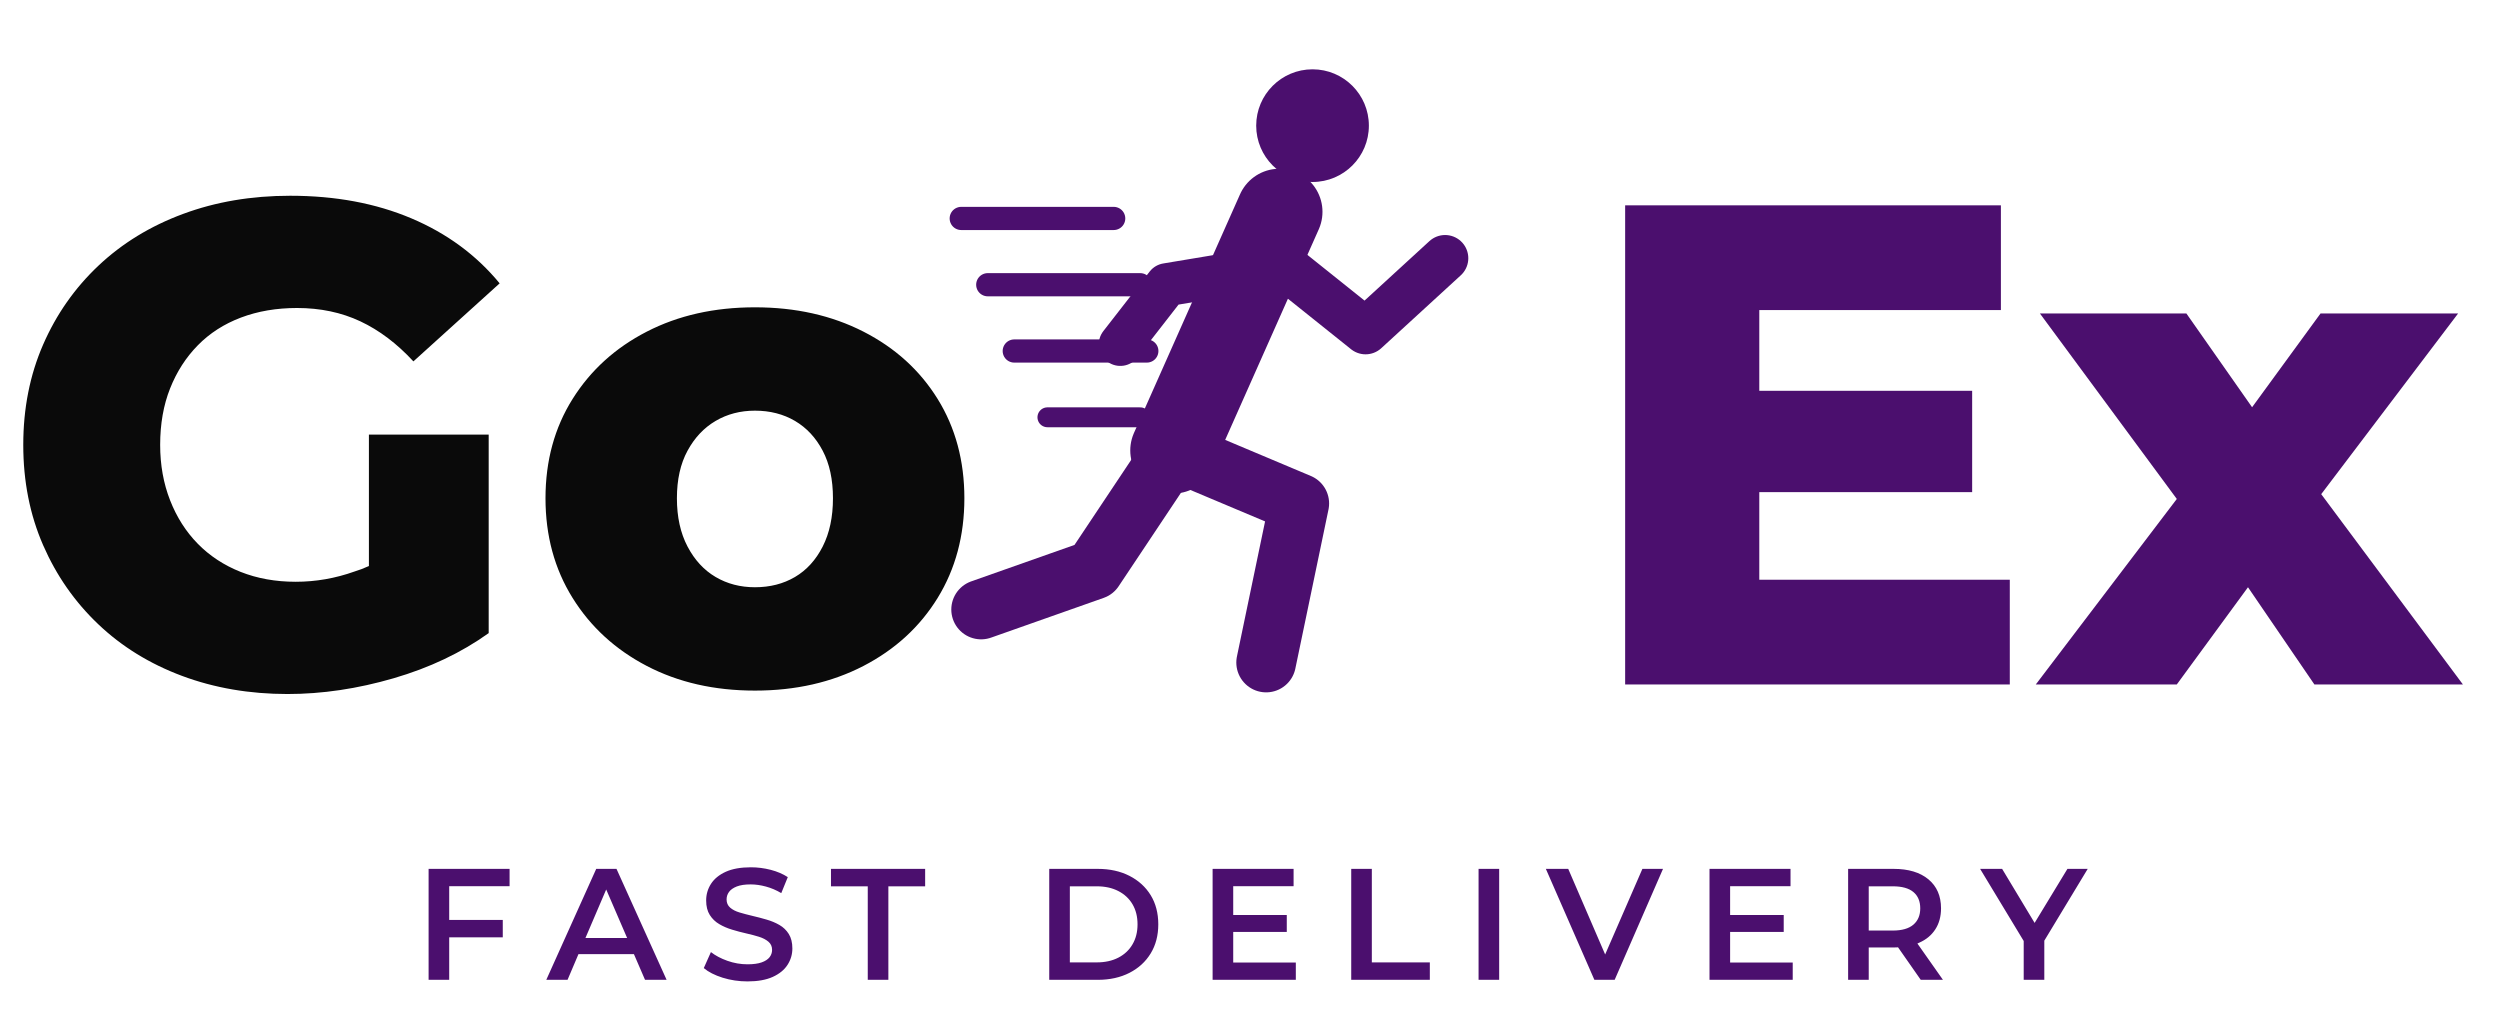
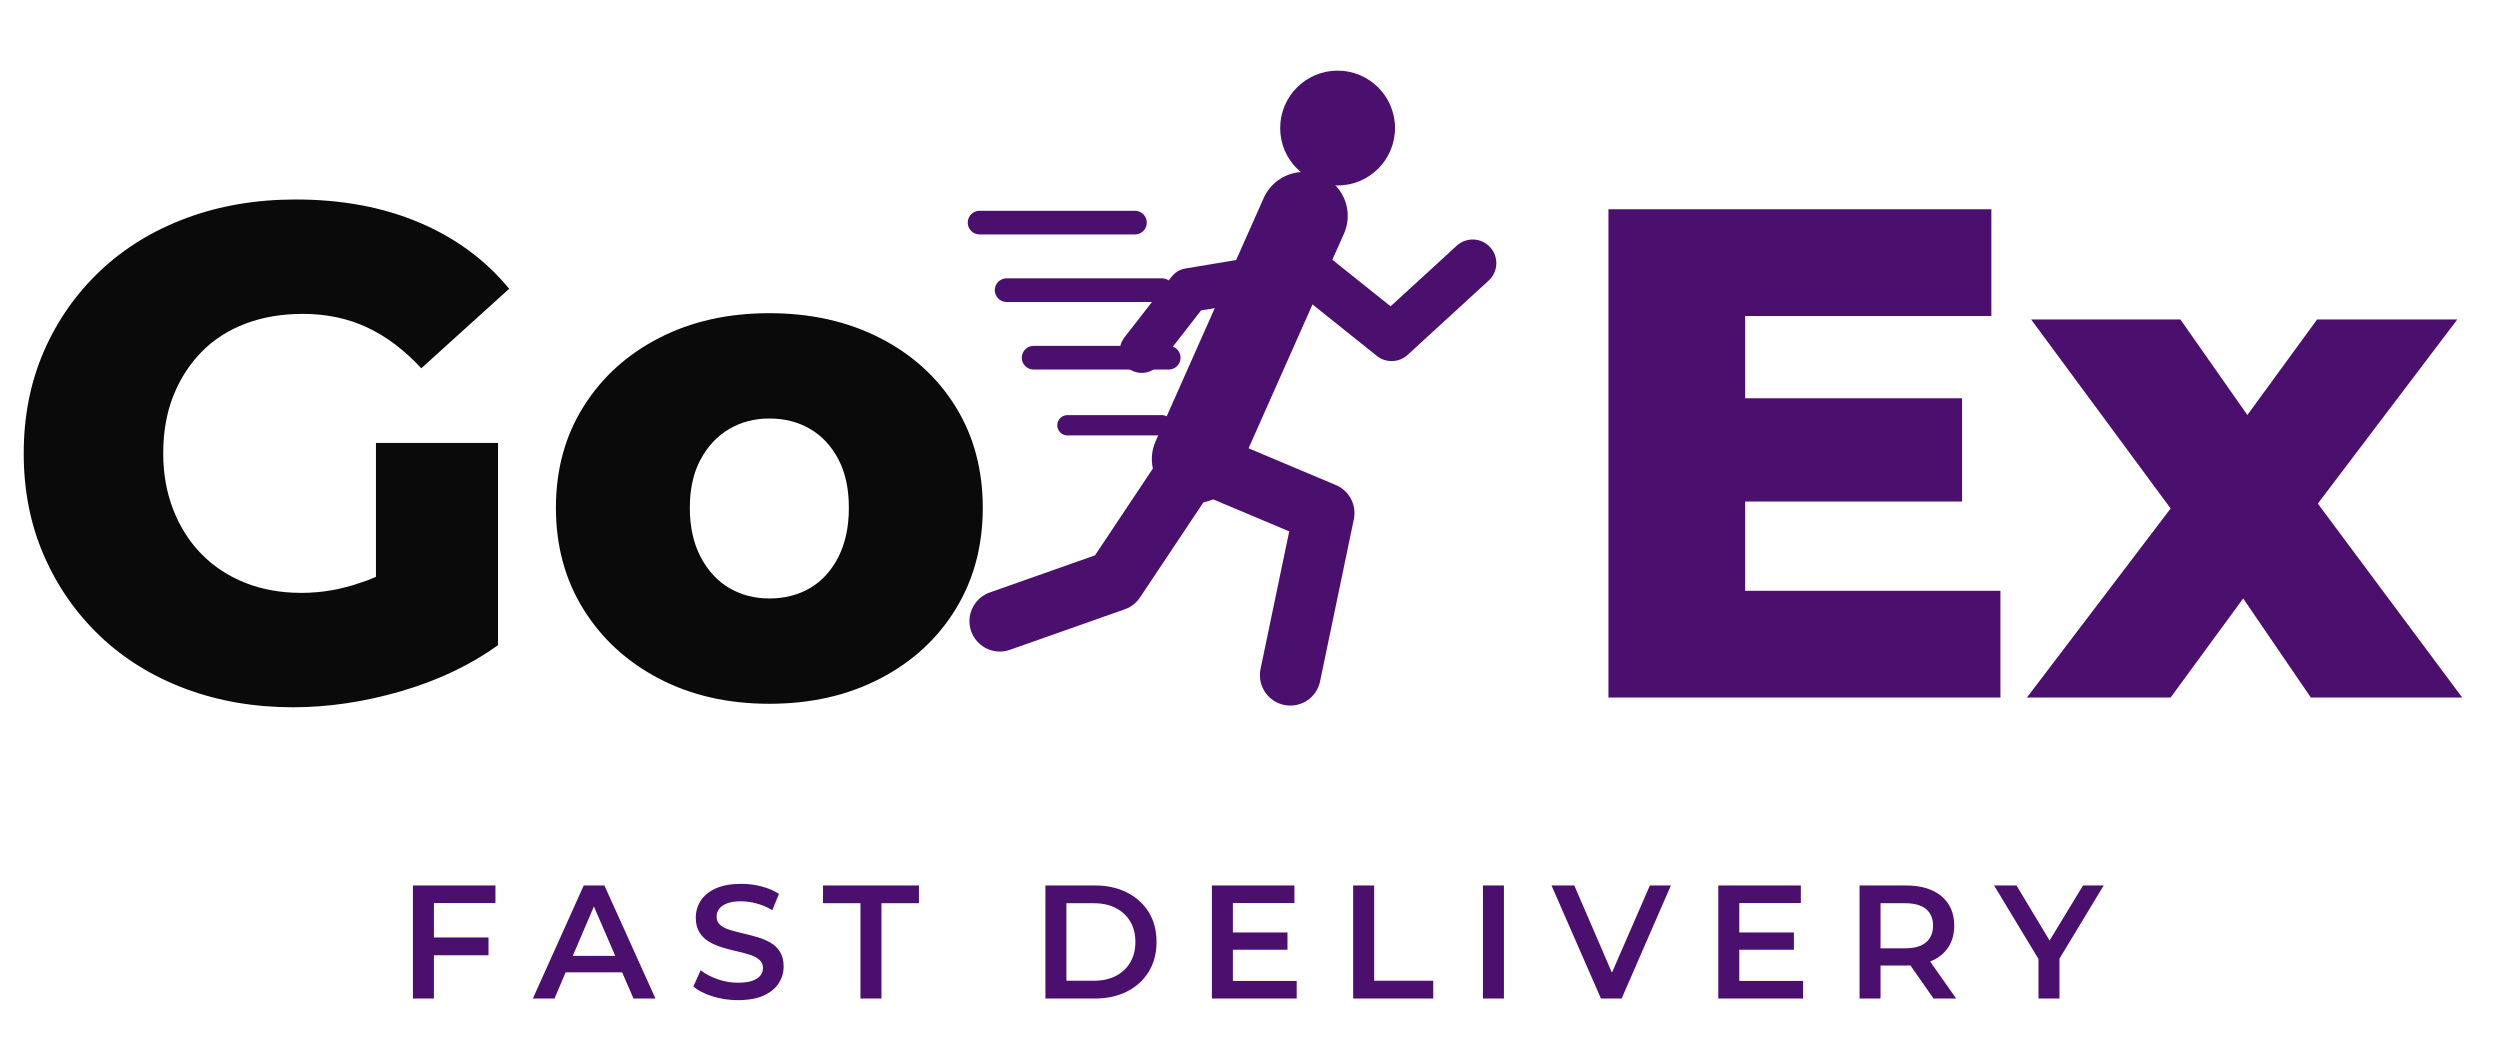
- <svg xmlns="http://www.w3.org/2000/svg" viewBox="0 40 694 286" role="img" aria-label="GoEx Fast Delivery">
+ <svg xmlns="http://www.w3.org/2000/svg" viewBox="0 40 681 286" role="img" aria-label="GoEx Fast Delivery">
  <path d="M79.80 232.66Q64.03 232.66 50.54 227.63Q37.05 222.59 27.27 213.28Q17.48 203.97 11.97 191.34Q6.46 178.70 6.46 163.50Q6.46 148.30 11.97 135.66Q17.48 123.03 27.36 113.72Q37.24 104.41 50.83 99.38Q64.41 94.34 80.56 94.34Q99.37 94.34 114.19 100.61Q129.01 106.88 138.70 118.66L114.76 140.32Q107.92 132.91 100.03 129.20Q92.15 125.50 82.46 125.50Q73.91 125.50 66.88 128.16Q59.85 130.82 54.91 135.86Q49.97 140.89 47.22 147.82Q44.46 154.76 44.46 163.50Q44.46 171.86 47.22 178.89Q49.97 185.92 54.91 190.95Q59.85 195.99 66.78 198.75Q73.72 201.50 82.08 201.50Q90.44 201.50 98.42 198.65Q100.32 198.08 102.41 197.13L102.41 160.65L135.66 160.65L135.66 215.75Q124.26 223.92 109.25 228.29Q94.24 232.66 79.80 232.66M209.57 231.71Q192.66 231.71 179.55 224.87Q166.44 218.03 158.94 205.97Q151.43 193.90 151.43 178.32Q151.43 162.74 158.94 150.77Q166.44 138.80 179.55 132.06Q192.66 125.31 209.57 125.31Q226.48 125.31 239.69 132.06Q252.89 138.80 260.30 150.77Q267.71 162.74 267.71 178.32Q267.71 193.90 260.30 205.97Q252.89 218.03 239.69 224.87Q226.48 231.71 209.57 231.71M209.57 203.02Q215.84 203.02 220.69 200.17Q225.53 197.32 228.38 191.72Q231.23 186.11 231.23 178.32Q231.23 170.53 228.38 165.12Q225.53 159.70 220.69 156.85Q215.84 154 209.57 154Q203.49 154 198.65 156.85Q193.80 159.70 190.86 165.12Q187.91 170.53 187.91 178.32Q187.91 186.11 190.86 191.72Q193.80 197.32 198.65 200.17Q203.49 203.02 209.57 203.02" fill="#0a0a0a" />
  <g transform="translate(266.84 62) scale(0.92)" fill="#4b0f6e" stroke="none">
    <g stroke="#4b0f6e" stroke-linecap="round" fill="none">
      <path d="M0 42 H46" stroke-width="7" />
      <path d="M8 62 H54" stroke-width="7" />
      <path d="M16 82 H56" stroke-width="7" />
      <path d="M26 102 H54" stroke-width="6" />
    </g>
    <circle cx="106" cy="14" r="17" />
    <g stroke="#4b0f6e" stroke-linecap="round" stroke-linejoin="round" fill="none">
      <path d="M96 40 L64 112" stroke-width="26" />
      <path d="M92 52 L122 76 L146 54" stroke-width="14" />
      <path d="M86 58 L62 62 L48 80" stroke-width="13" />
      <path d="M64 112 L102 128 L92 176" stroke-width="18" />
      <path d="M64 112 L40 148 L6 160" stroke-width="18" />
    </g>
  </g>
-   <path d="M557.92 230L451.14 230L451.14 97L555.45 97L555.45 126.07L488.38 126.07L488.38 148.49L547.47 148.49L547.47 176.61L488.38 176.61L488.38 200.93L557.92 200.93L557.92 230M604.28 230L565.14 230L604.28 178.51L566.28 127.02L606.94 127.02L625.18 153.05L644.18 127.02L682.37 127.02L644.37 177.18L683.70 230L642.47 230L624.04 203.02" fill="#4b0f6e" />
-   <path d="M124.70 312L118.98 312L118.98 281.20L141.46 281.20L141.46 286L124.70 286L124.70 295.37L139.57 295.37L139.57 300.21L124.70 300.21M157.55 312L151.65 312L165.51 281.20L171.14 281.20L185.05 312L179.06 312L175.98 304.87L160.58 304.87L157.55 312M162.52 300.38L174.09 300.38L168.28 286.92M207.51 312.44Q203.90 312.44 200.60 311.41Q197.30 310.37 195.37 308.74L197.35 304.30Q199.20 305.75 201.92 306.72Q204.65 307.69 207.51 307.69Q209.93 307.69 211.43 307.16Q212.92 306.63 213.63 305.73Q214.33 304.83 214.33 303.68Q214.33 302.28 213.32 301.42Q212.31 300.56 210.70 300.05Q209.10 299.55 207.14 299.11Q205.18 298.67 203.22 298.07Q201.26 297.48 199.66 296.53Q198.05 295.59 197.04 294Q196.03 292.42 196.03 289.96Q196.03 287.45 197.37 285.36Q198.71 283.27 201.46 282.01Q204.21 280.76 208.44 280.76Q211.21 280.76 213.94 281.46Q216.66 282.17 218.69 283.49L216.88 287.93Q214.82 286.70 212.62 286.11Q210.42 285.51 208.39 285.51Q206.02 285.51 204.54 286.08Q203.07 286.66 202.39 287.58Q201.70 288.50 201.70 289.69Q201.70 291.10 202.69 291.96Q203.68 292.82 205.29 293.30Q206.90 293.78 208.88 294.25Q210.86 294.71 212.81 295.28Q214.77 295.85 216.38 296.78Q217.98 297.70 218.97 299.28Q219.96 300.87 219.96 303.29Q219.96 305.75 218.62 307.84Q217.28 309.93 214.51 311.19Q211.74 312.44 207.51 312.44M246.61 312L240.89 312L240.89 286.04L230.68 286.04L230.68 281.20L256.82 281.20L256.82 286.04L246.61 286.04M304.74 312L291.27 312L291.27 281.20L304.74 281.20Q309.75 281.20 313.54 283.14Q317.32 285.07 319.43 288.50Q321.54 291.94 321.54 296.60Q321.54 301.22 319.43 304.67Q317.32 308.13 313.54 310.06Q309.75 312 304.74 312M296.99 286.04L296.99 307.16L304.47 307.16Q307.90 307.16 310.46 305.84Q313.01 304.52 314.39 302.14Q315.78 299.77 315.78 296.60Q315.78 293.39 314.39 291.03Q313.01 288.68 310.46 287.36Q307.90 286.04 304.47 286.04M359.72 312L336.62 312L336.62 281.20L359.10 281.20L359.10 286L342.34 286L342.34 294L357.21 294L357.21 298.71L342.34 298.71L342.34 307.20L359.72 307.20M396.92 312L375.10 312L375.10 281.20L380.82 281.20L380.82 307.16L396.92 307.16M416.17 312L410.45 312L410.45 281.20L416.17 281.20M448.23 312L442.60 312L429.13 281.20L435.34 281.20L445.59 304.96L455.93 281.20L461.65 281.20M497.66 312L474.56 312L474.56 281.20L497.05 281.20L497.05 286L480.28 286L480.28 294L495.16 294L495.16 298.71L480.28 298.71L480.28 307.20L497.66 307.20M518.76 312L513.04 312L513.04 281.20L525.67 281.20Q531.83 281.20 535.33 284.10Q538.83 287.01 538.83 292.16Q538.83 295.54 537.24 297.99Q535.66 300.43 532.76 301.70Q532.54 301.84 532.27 301.92L539.36 312L533.20 312L526.90 302.98Q526.33 303.02 525.72 303.02L518.76 303.02L518.76 312M518.76 286.04L518.76 298.32L525.45 298.32Q529.24 298.32 531.15 296.69Q533.06 295.06 533.06 292.16Q533.06 289.21 531.15 287.62Q529.24 286.04 525.45 286.04M567.50 312L561.78 312L561.78 301.22L549.68 281.20L555.79 281.20L564.81 296.20L573.92 281.20L579.55 281.20L567.50 301.13" fill="#4b0f6e" />
+   <path d="M544.92 230L438.14 230L438.14 97L542.45 97L542.45 126.07L475.38 126.07L475.38 148.49L534.47 148.49L534.47 176.61L475.38 176.61L475.38 200.93L544.92 200.93L544.92 230M591.28 230L552.14 230L591.28 178.51L553.28 127.02L593.94 127.02L612.18 153.05L631.18 127.02L669.37 127.02L631.37 177.18L670.70 230L629.47 230L611.04 203.02" fill="#4b0f6e" />
+   <path d="M118.20 312L112.48 312L112.48 281.20L134.96 281.20L134.96 286L118.20 286L118.20 295.37L133.07 295.37L133.07 300.21L118.20 300.21M151.05 312L145.15 312L159.01 281.20L164.64 281.20L178.55 312L172.56 312L169.48 304.87L154.08 304.87L151.05 312M156.02 300.38L167.59 300.38L161.78 286.92M201.01 312.44Q197.40 312.44 194.10 311.41Q190.80 310.37 188.87 308.74L190.85 304.30Q192.70 305.75 195.42 306.72Q198.15 307.69 201.01 307.69Q203.43 307.69 204.93 307.16Q206.42 306.63 207.13 305.73Q207.83 304.83 207.83 303.68Q207.83 302.28 206.82 301.42Q205.81 300.56 204.20 300.05Q202.60 299.55 200.64 299.11Q198.68 298.67 196.72 298.07Q194.76 297.48 193.16 296.53Q191.55 295.59 190.54 294Q189.53 292.42 189.53 289.96Q189.53 287.45 190.87 285.36Q192.21 283.27 194.96 282.01Q197.71 280.76 201.94 280.76Q204.71 280.76 207.44 281.46Q210.16 282.17 212.19 283.49L210.38 287.93Q208.32 286.70 206.12 286.11Q203.92 285.51 201.89 285.51Q199.52 285.51 198.04 286.08Q196.57 286.66 195.89 287.58Q195.20 288.50 195.20 289.69Q195.20 291.10 196.19 291.96Q197.18 292.82 198.79 293.30Q200.40 293.78 202.38 294.25Q204.36 294.71 206.31 295.28Q208.27 295.85 209.88 296.78Q211.48 297.70 212.47 299.28Q213.46 300.87 213.46 303.29Q213.46 305.75 212.12 307.84Q210.78 309.93 208.01 311.19Q205.24 312.44 201.01 312.44M240.11 312L234.39 312L234.39 286.04L224.18 286.04L224.18 281.20L250.32 281.20L250.32 286.04L240.11 286.04M298.24 312L284.77 312L284.77 281.20L298.24 281.20Q303.25 281.20 307.04 283.14Q310.82 285.07 312.93 288.50Q315.04 291.94 315.04 296.60Q315.04 301.22 312.93 304.67Q310.82 308.13 307.04 310.06Q303.25 312 298.24 312M290.49 286.04L290.49 307.16L297.97 307.16Q301.40 307.16 303.96 305.84Q306.51 304.52 307.89 302.14Q309.28 299.77 309.28 296.60Q309.28 293.39 307.89 291.03Q306.51 288.68 303.96 287.36Q301.40 286.04 297.97 286.04M353.22 312L330.12 312L330.12 281.20L352.60 281.20L352.60 286L335.84 286L335.84 294L350.71 294L350.71 298.71L335.84 298.71L335.84 307.20L353.22 307.20M390.42 312L368.60 312L368.60 281.20L374.32 281.20L374.32 307.16L390.42 307.16M409.67 312L403.95 312L403.95 281.20L409.67 281.20M441.73 312L436.10 312L422.63 281.20L428.84 281.20L439.09 304.96L449.43 281.20L455.15 281.20M491.16 312L468.06 312L468.06 281.20L490.55 281.20L490.55 286L473.78 286L473.78 294L488.66 294L488.66 298.71L473.78 298.71L473.78 307.20L491.16 307.20M512.26 312L506.54 312L506.54 281.20L519.17 281.20Q525.33 281.20 528.83 284.10Q532.33 287.01 532.33 292.16Q532.33 295.54 530.74 297.99Q529.16 300.43 526.26 301.70Q526.04 301.84 525.77 301.92L532.86 312L526.70 312L520.40 302.98Q519.83 303.02 519.22 303.02L512.26 303.02L512.26 312M512.26 286.04L512.26 298.32L518.95 298.32Q522.74 298.32 524.65 296.69Q526.56 295.06 526.56 292.16Q526.56 289.21 524.65 287.62Q522.74 286.04 518.95 286.04M561 312L555.28 312L555.28 301.22L543.18 281.20L549.29 281.20L558.31 296.20L567.42 281.20L573.05 281.20L561 301.13" fill="#4b0f6e" />
</svg>
